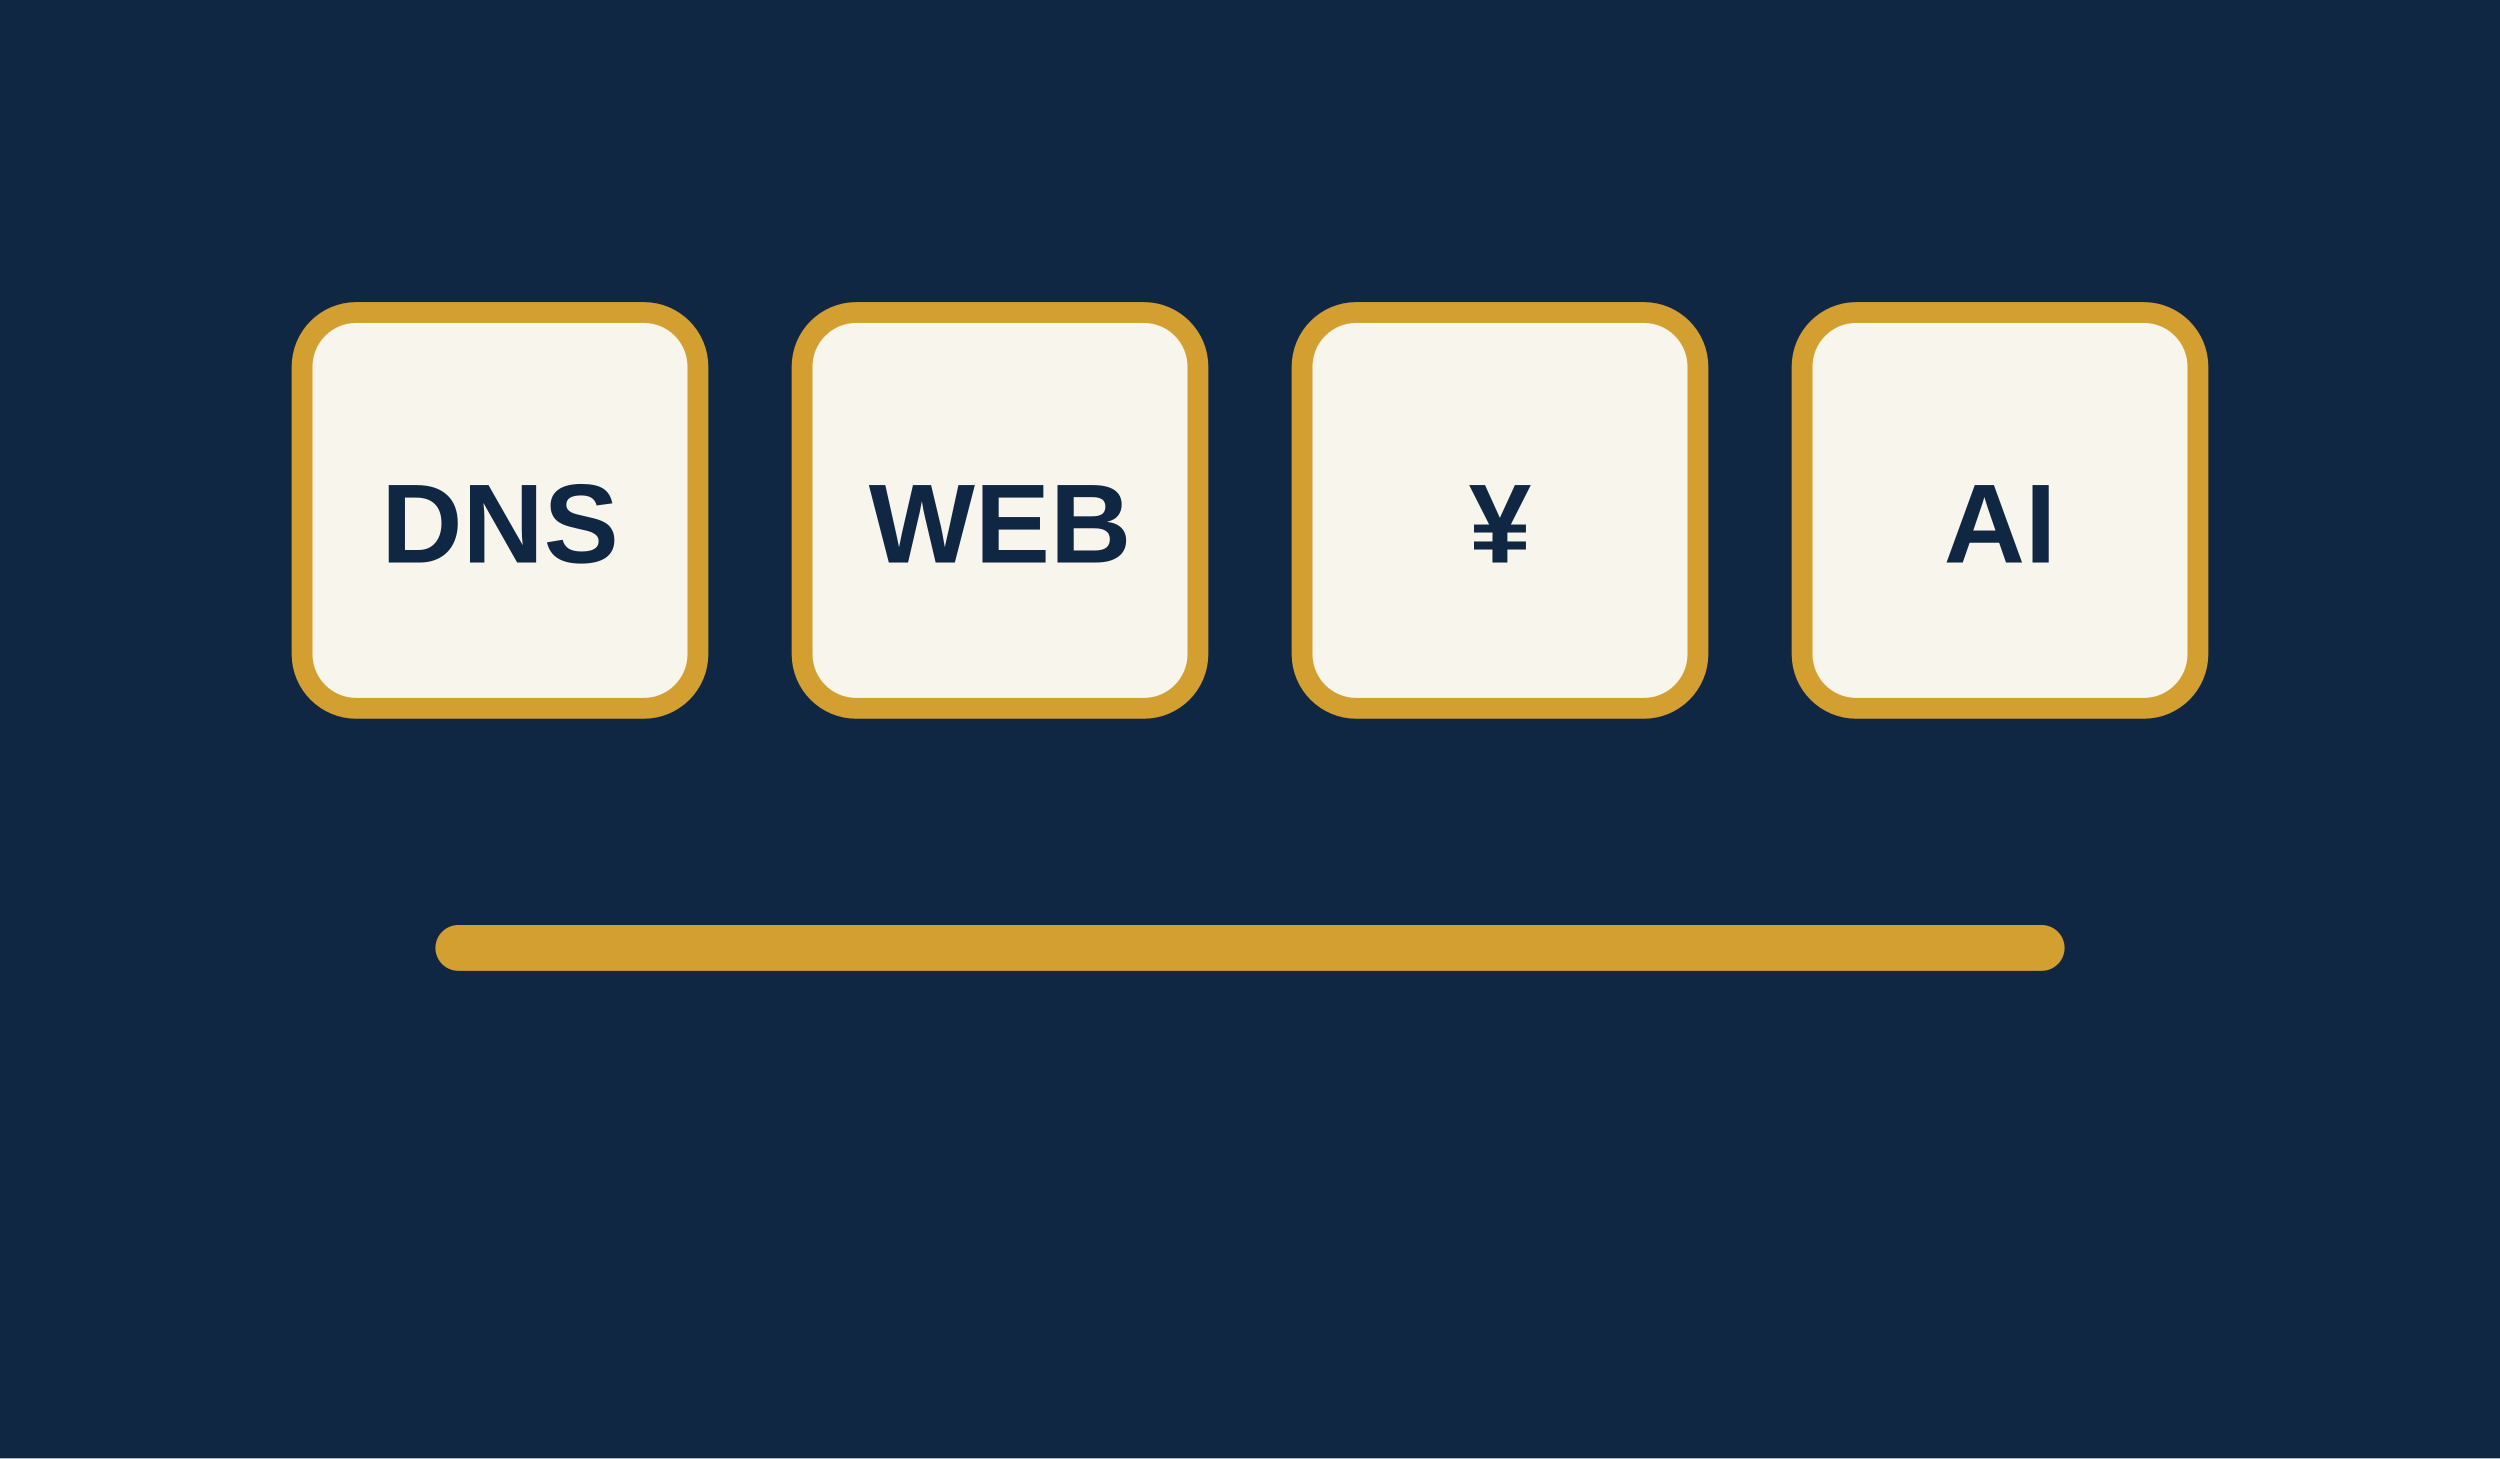
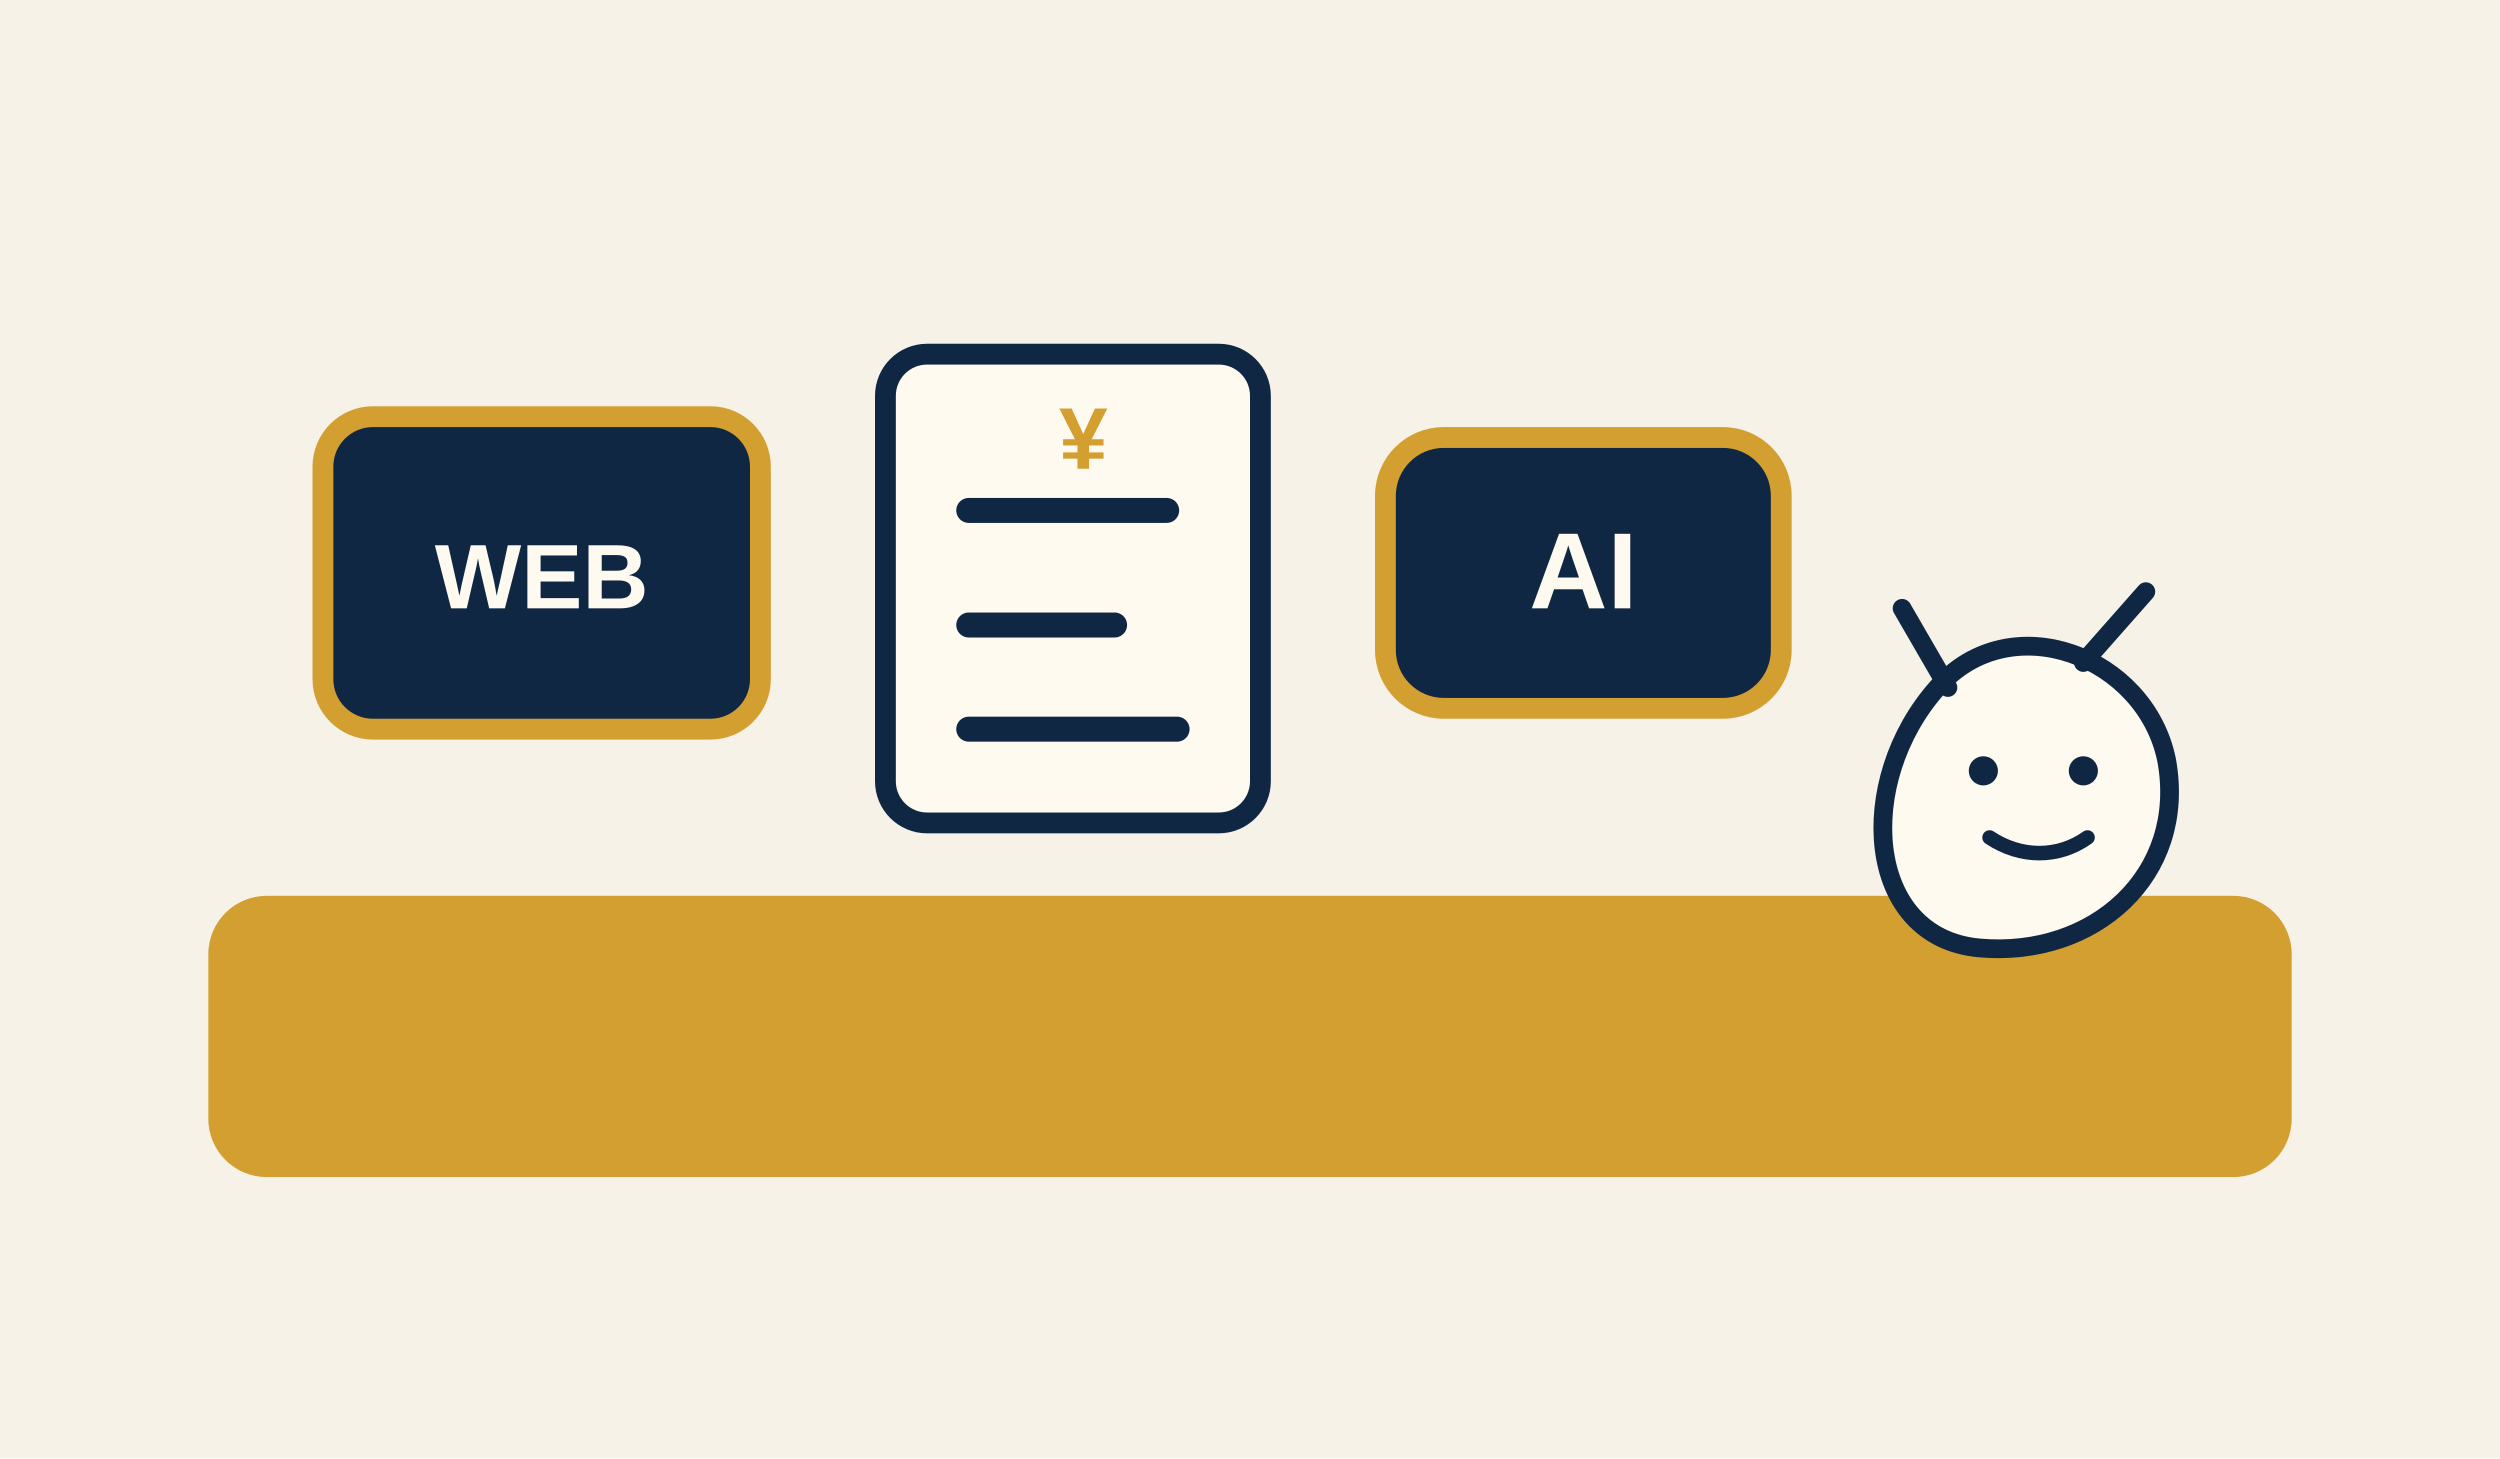
<svg xmlns="http://www.w3.org/2000/svg" viewBox="0 0 1200 700" role="img" aria-labelledby="title desc">
-   <rect width="1200" height="700" fill="#102744" />
-   <rect x="145" y="150" width="190" height="190" rx="26" fill="#f8f5ec" stroke="#d39f31" stroke-width="10" />
-   <rect x="385" y="150" width="190" height="190" rx="26" fill="#f8f5ec" stroke="#d39f31" stroke-width="10" />
-   <rect x="625" y="150" width="190" height="190" rx="26" fill="#f8f5ec" stroke="#d39f31" stroke-width="10" />
-   <rect x="865" y="150" width="190" height="190" rx="26" fill="#f8f5ec" stroke="#d39f31" stroke-width="10" />
-   <text x="240" y="270" text-anchor="middle" font-family="Arial, sans-serif" font-size="54" font-weight="700" fill="#102744">DNS</text>
-   <text x="480" y="270" text-anchor="middle" font-family="Arial, sans-serif" font-size="54" font-weight="700" fill="#102744">WEB</text>
-   <text x="720" y="270" text-anchor="middle" font-family="Arial, sans-serif" font-size="54" font-weight="700" fill="#102744">¥</text>
-   <text x="960" y="270" text-anchor="middle" font-family="Arial, sans-serif" font-size="54" font-weight="700" fill="#102744">AI</text>
-   <path d="M220 455 h760" stroke="#d39f31" stroke-width="22" stroke-linecap="round" />
+   <rect width="1200" height="700" fill="#f7f2e8" />
+   <rect x="100" y="430" width="1000" height="135" rx="28" fill="#d39f31" />
+   <rect x="155" y="200" width="210" height="150" rx="24" fill="#102744" stroke="#d39f31" stroke-width="10" />
+   <text x="260" y="292" text-anchor="middle" font-family="Arial, sans-serif" font-size="44" font-weight="700" fill="#fffaf0">WEB</text>
+   <rect x="425" y="170" width="180" height="225" rx="20" fill="#fffaf0" stroke="#102744" stroke-width="10" />
+   <path d="M465 245 h95 M465 300 h70 M465 350 h100" stroke="#102744" stroke-width="12" stroke-linecap="round" />
+   <text x="520" y="225" text-anchor="middle" font-family="Arial, sans-serif" font-size="42" font-weight="700" fill="#d39f31">¥</text>
+   <rect x="665" y="210" width="190" height="130" rx="28" fill="#102744" stroke="#d39f31" stroke-width="10" />
+   <text x="760" y="292" text-anchor="middle" font-family="Arial, sans-serif" font-size="52" font-weight="700" fill="#fffaf0">AI</text>
+   <path d="M930 330 C965 290 1030 315 1040 365 C1050 420 1005 460 950 455 C895 450 890 375 930 330Z" fill="#fffaf0" stroke="#102744" stroke-width="9" />
+   <path d="M935 330 l-22 -38 M1000 318 l30 -34" stroke="#102744" stroke-width="9" stroke-linecap="round" />
+   <circle cx="952" cy="370" r="7" fill="#102744" />
+   <circle cx="1000" cy="370" r="7" fill="#102744" />
+   <path d="M955 402 C970 412 988 412 1002 402" fill="none" stroke="#102744" stroke-width="7" stroke-linecap="round" />
</svg>
